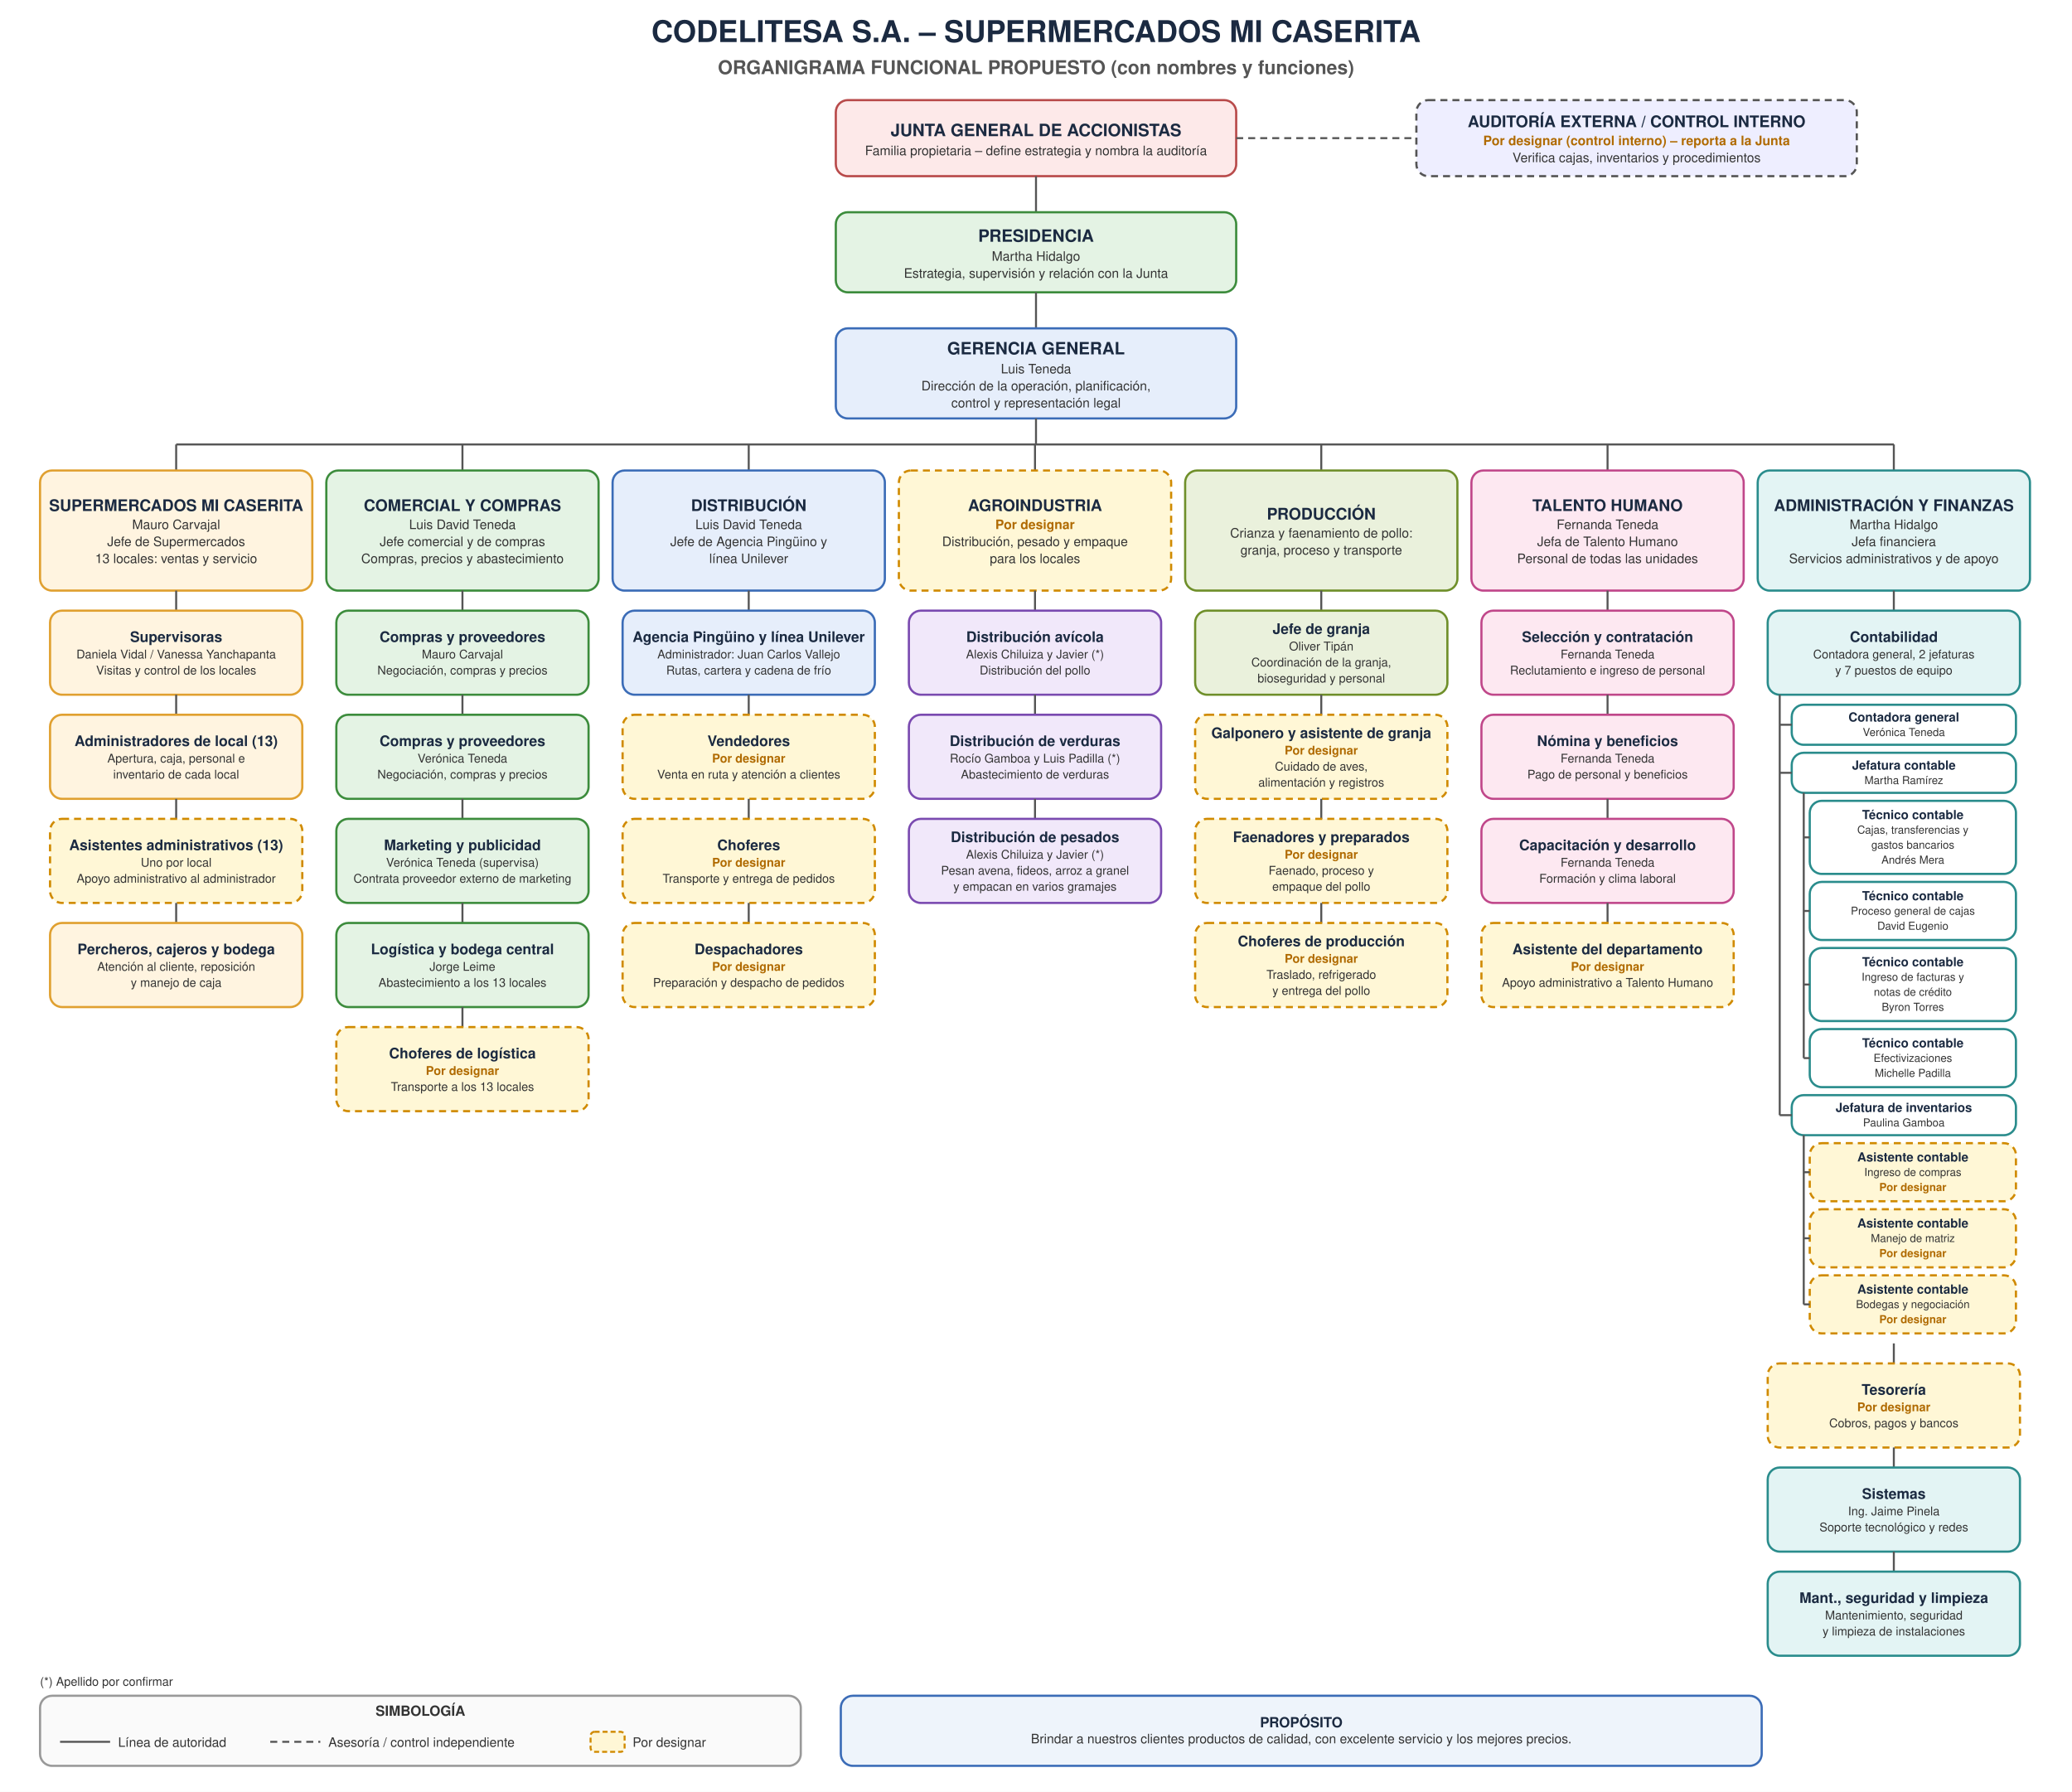
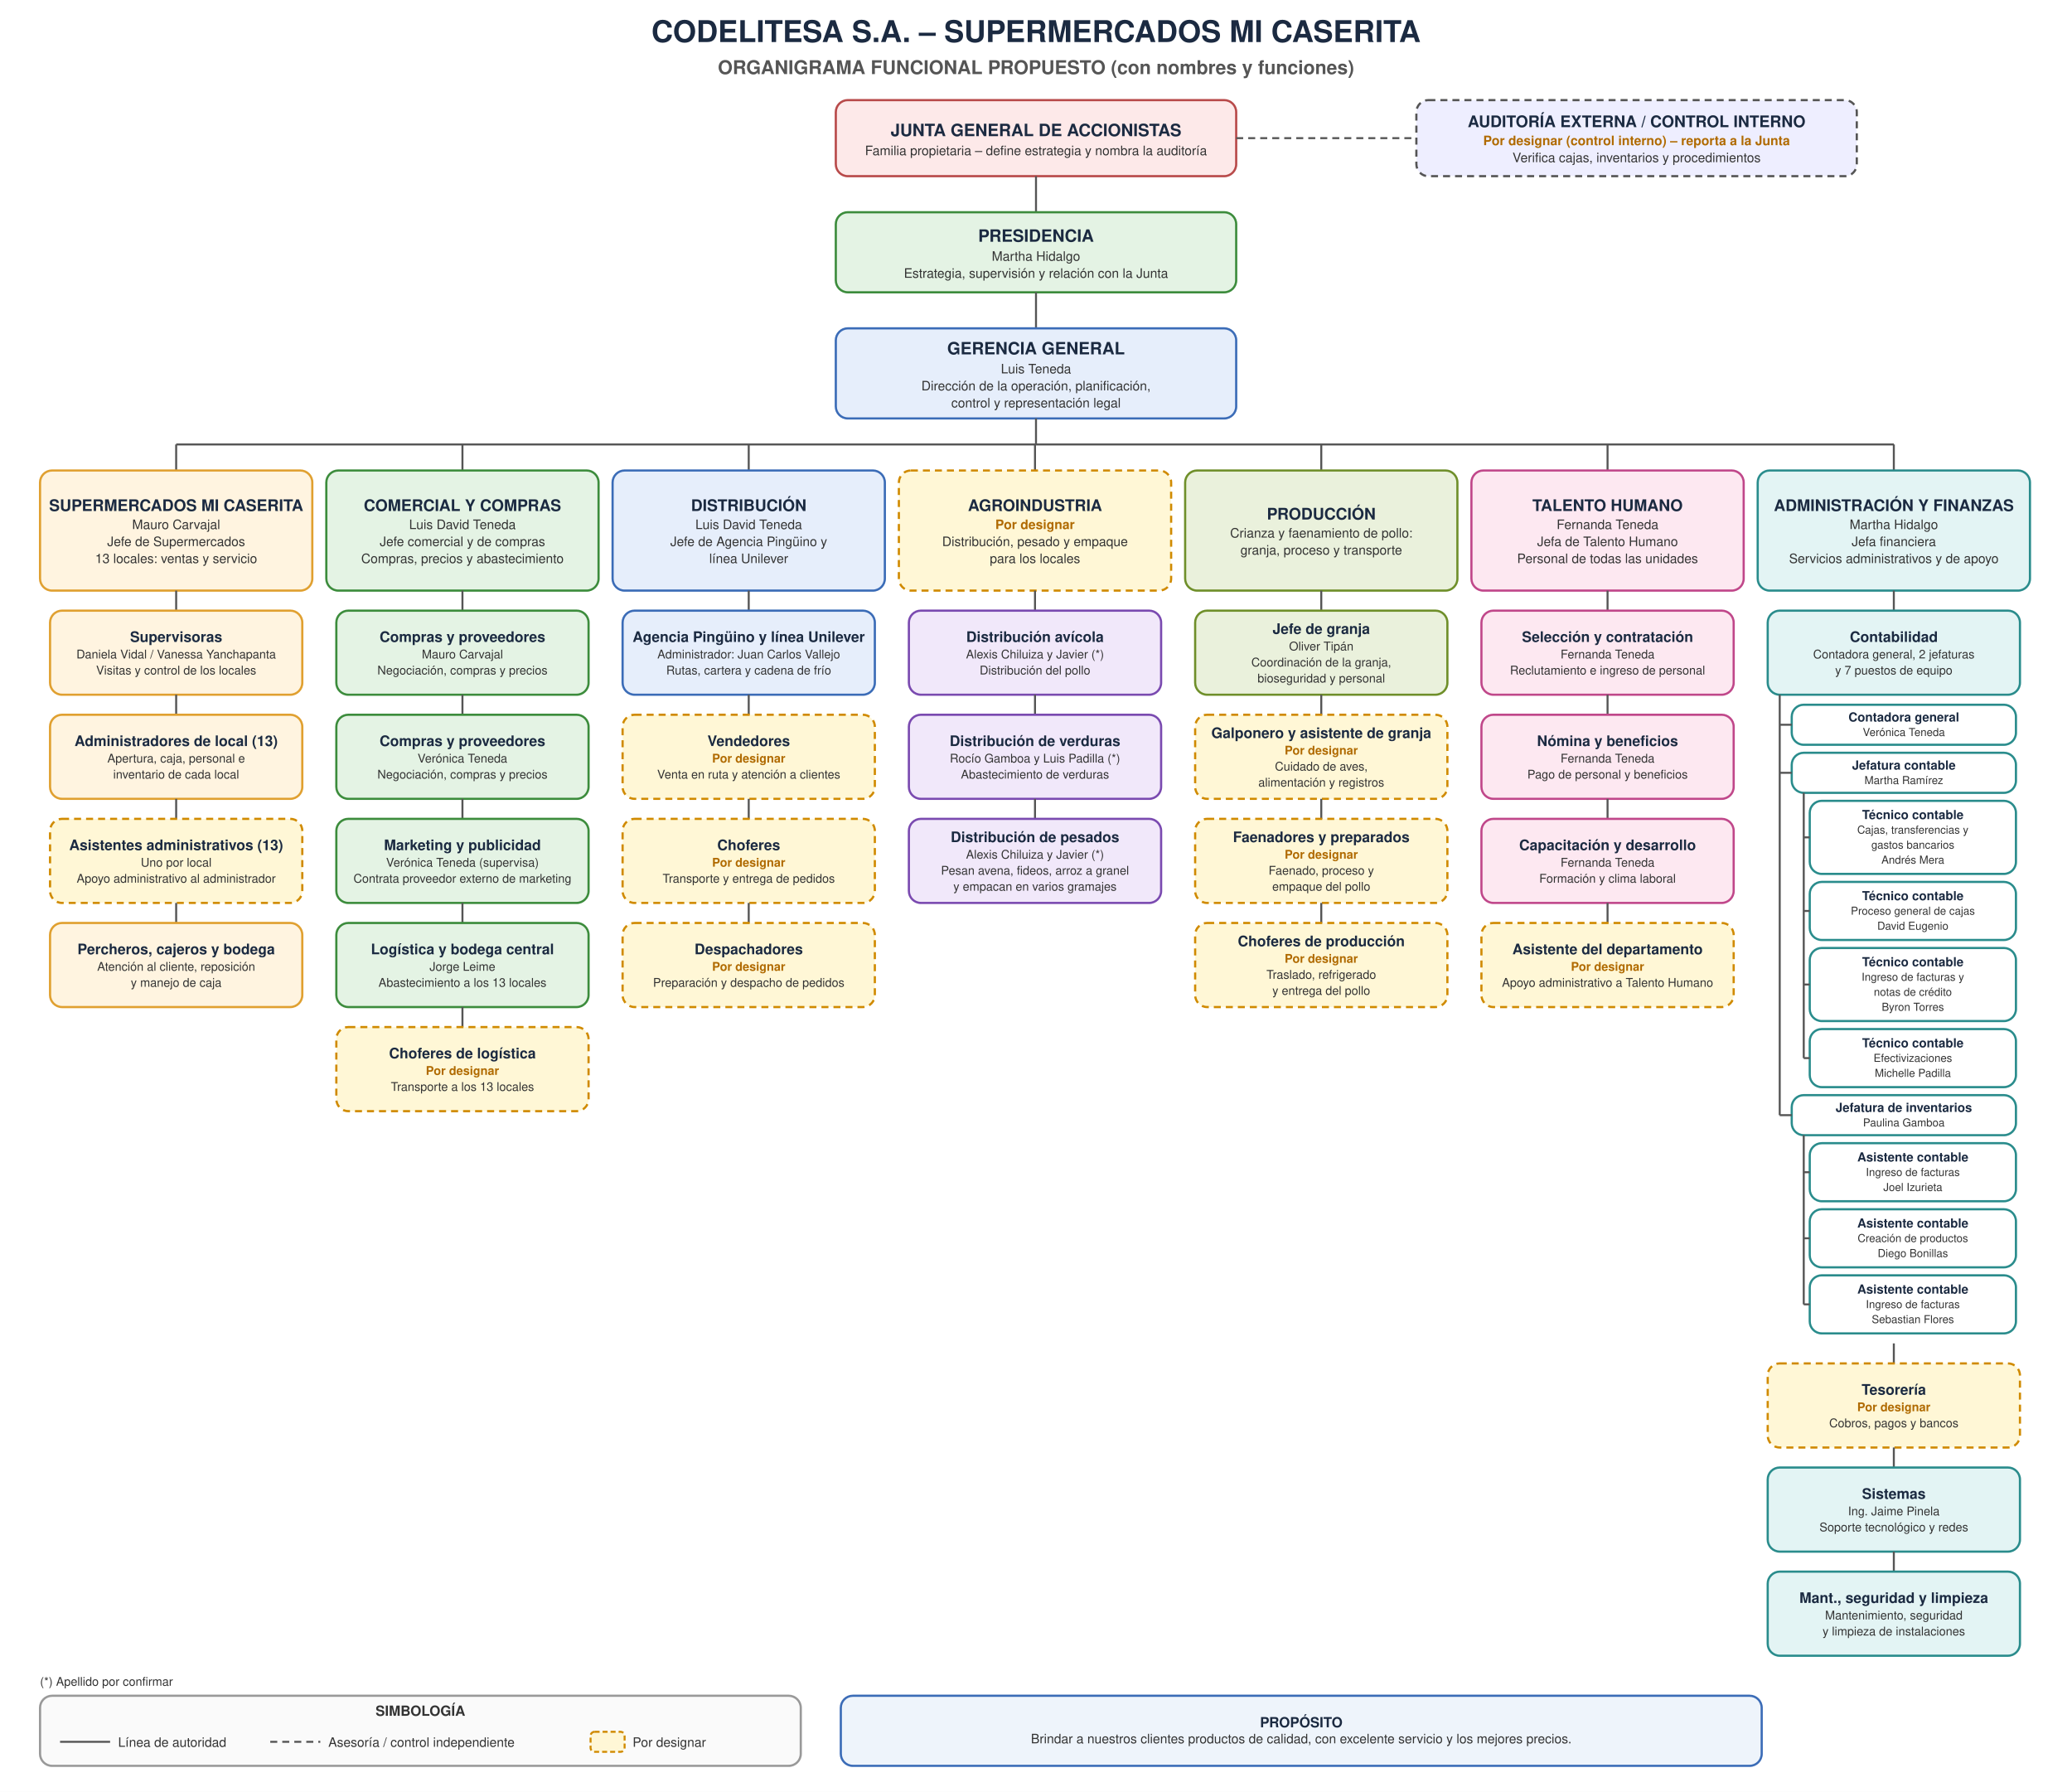
<svg xmlns="http://www.w3.org/2000/svg" width="2070" height="1790" viewBox="0 0 2070 1790" font-family="Helvetica,Arial,sans-serif">
  <rect width="100%" height="100%" fill="#fff" />
  <text x="1035.0" y="42" text-anchor="middle" font-size="30" font-weight="700" fill="#1b2a41">CODELITESA S.A. – SUPERMERCADOS MI CASERITA</text>
  <text x="1035.0" y="74" text-anchor="middle" font-size="19" font-weight="600" fill="#555">ORGANIGRAMA FUNCIONAL PROPUESTO (con nombres y funciones)</text>
  <rect x="835.0" y="100" width="400" height="76" rx="12" fill="#fde9e9" stroke="#b84a4a" stroke-width="2.2" />
  <text x="1035.0" y="136.0" text-anchor="middle" font-weight="700" font-size="17" fill="#1b2a41">JUNTA GENERAL DE ACCIONISTAS</text>
  <text x="1035.0" y="155.0" text-anchor="middle" font-size="13" fill="#333" font-weight="400">Familia propietaria – define estrategia y nombra la auditoría</text>
  <rect x="1415.0" y="100" width="440" height="76" rx="12" fill="#eef" stroke="#555" stroke-width="2.2" stroke-dasharray="7 5" />
  <text x="1635.0" y="127.0" text-anchor="middle" font-weight="700" font-size="16" fill="#1b2a41">AUDITORÍA EXTERNA / CONTROL INTERNO</text>
  <text x="1635.0" y="145.0" text-anchor="middle" font-size="13" fill="#b06a00" font-weight="700">Por designar (control interno) – reporta a la Junta</text>
  <text x="1635.0" y="162.0" text-anchor="middle" font-size="13" fill="#333" font-weight="400">Verifica cajas, inventarios y procedimientos</text>
  <path d="M1235.0,138 L1415.0,138" stroke="#555" stroke-width="2" fill="none" stroke-dasharray="7 5" />
  <path d="M1035.0,176 L1035.0,212" stroke="#555" stroke-width="2" fill="none" />
  <rect x="835.0" y="212" width="400" height="80" rx="12" fill="#e4f3e4" stroke="#3c8c3c" stroke-width="2.2" />
  <text x="1035.0" y="241.5" text-anchor="middle" font-weight="700" font-size="17" fill="#1b2a41">PRESIDENCIA</text>
  <text x="1035.0" y="260.5" text-anchor="middle" font-size="13" fill="#333" font-weight="400">Martha Hidalgo</text>
  <text x="1035.0" y="277.5" text-anchor="middle" font-size="13" fill="#333" font-weight="400">Estrategia, supervisión y relación con la Junta</text>
  <path d="M1035.0,292 L1035.0,328" stroke="#555" stroke-width="2" fill="none" />
  <rect x="835.0" y="328" width="400" height="90" rx="12" fill="#e6eefb" stroke="#3b6cb7" stroke-width="2.2" />
  <text x="1035.0" y="354.0" text-anchor="middle" font-weight="700" font-size="17" fill="#1b2a41">GERENCIA GENERAL</text>
  <text x="1035.0" y="373.0" text-anchor="middle" font-size="13" fill="#333" font-weight="400">Luis Teneda</text>
  <text x="1035.0" y="390.0" text-anchor="middle" font-size="13" fill="#333" font-weight="400">Dirección de la operación, planificación,</text>
  <text x="1035.0" y="407.0" text-anchor="middle" font-size="13" fill="#333" font-weight="400">control y representación legal</text>
  <path d="M1035.0,418 L1035.0,444" stroke="#555" stroke-width="2" fill="none" />
  <path d="M176.0,444 L176.0,470" stroke="#555" stroke-width="2" fill="none" />
  <rect x="40" y="470" width="272" height="120" rx="12" fill="#fff4e0" stroke="#e0a030" stroke-width="2.2" />
  <text x="176.0" y="510.5" text-anchor="middle" font-weight="700" font-size="16" fill="#1b2a41">SUPERMERCADOS MI CASERITA</text>
  <text x="176.0" y="528.5" text-anchor="middle" font-size="13" fill="#333" font-weight="400">Mauro Carvajal</text>
  <text x="176.0" y="545.5" text-anchor="middle" font-size="13" fill="#333" font-weight="400">Jefe de Supermercados</text>
  <text x="176.0" y="562.5" text-anchor="middle" font-size="13" fill="#333" font-weight="400">13 locales: ventas y servicio</text>
  <path d="M176.0,590 L176.0,610" stroke="#555" stroke-width="2" fill="none" />
  <rect x="50" y="610" width="252" height="84" rx="12" fill="#fff4e0" stroke="#e0a030" stroke-width="2.2" />
  <text x="176.0" y="641.25" text-anchor="middle" font-weight="700" font-size="14.5" fill="#1b2a41">Supervisoras</text>
  <text x="176.0" y="657.75" text-anchor="middle" font-size="12" fill="#333" font-weight="400">Daniela Vidal / Vanessa Yanchapanta</text>
  <text x="176.0" y="673.75" text-anchor="middle" font-size="12" fill="#333" font-weight="400">Visitas y control de los locales</text>
  <path d="M176.0,694 L176.0,714" stroke="#555" stroke-width="2" fill="none" />
  <rect x="50" y="714" width="252" height="84" rx="12" fill="#fff4e0" stroke="#e0a030" stroke-width="2.2" />
  <text x="176.0" y="745.25" text-anchor="middle" font-weight="700" font-size="14.5" fill="#1b2a41">Administradores de local (13)</text>
  <text x="176.0" y="761.75" text-anchor="middle" font-size="12" fill="#333" font-weight="400">Apertura, caja, personal e</text>
  <text x="176.0" y="777.75" text-anchor="middle" font-size="12" fill="#333" font-weight="400">inventario de cada local</text>
  <path d="M176.0,798 L176.0,818" stroke="#555" stroke-width="2" fill="none" />
  <rect x="50" y="818" width="252" height="84" rx="12" fill="#fff7d6" stroke="#d08a00" stroke-width="2.2" stroke-dasharray="7 5" />
  <text x="176.0" y="849.25" text-anchor="middle" font-weight="700" font-size="14.5" fill="#1b2a41">Asistentes administrativos (13)</text>
  <text x="176.0" y="865.75" text-anchor="middle" font-size="12" fill="#333" font-weight="400">Uno por local</text>
  <text x="176.0" y="881.75" text-anchor="middle" font-size="12" fill="#333" font-weight="400">Apoyo administrativo al administrador</text>
  <path d="M176.0,902 L176.0,922" stroke="#555" stroke-width="2" fill="none" />
  <rect x="50" y="922" width="252" height="84" rx="12" fill="#fff4e0" stroke="#e0a030" stroke-width="2.2" />
  <text x="176.0" y="953.25" text-anchor="middle" font-weight="700" font-size="14.5" fill="#1b2a41">Percheros, cajeros y bodega</text>
  <text x="176.0" y="969.75" text-anchor="middle" font-size="12" fill="#333" font-weight="400">Atención al cliente, reposición</text>
  <text x="176.0" y="985.75" text-anchor="middle" font-size="12" fill="#333" font-weight="400">y manejo de caja</text>
  <path d="M462.0,444 L462.0,470" stroke="#555" stroke-width="2" fill="none" />
  <rect x="326" y="470" width="272" height="120" rx="12" fill="#e4f3e4" stroke="#3c8c3c" stroke-width="2.2" />
  <text x="462.0" y="510.5" text-anchor="middle" font-weight="700" font-size="16" fill="#1b2a41">COMERCIAL Y COMPRAS</text>
  <text x="462.0" y="528.5" text-anchor="middle" font-size="13" fill="#333" font-weight="400">Luis David Teneda</text>
  <text x="462.0" y="545.5" text-anchor="middle" font-size="13" fill="#333" font-weight="400">Jefe comercial y de compras</text>
  <text x="462.0" y="562.5" text-anchor="middle" font-size="13" fill="#333" font-weight="400">Compras, precios y abastecimiento</text>
  <path d="M462.0,590 L462.0,610" stroke="#555" stroke-width="2" fill="none" />
  <rect x="336" y="610" width="252" height="84" rx="12" fill="#e4f3e4" stroke="#3c8c3c" stroke-width="2.2" />
  <text x="462.0" y="641.25" text-anchor="middle" font-weight="700" font-size="14.5" fill="#1b2a41">Compras y proveedores</text>
  <text x="462.0" y="657.75" text-anchor="middle" font-size="12" fill="#333" font-weight="400">Mauro Carvajal</text>
  <text x="462.0" y="673.75" text-anchor="middle" font-size="12" fill="#333" font-weight="400">Negociación, compras y precios</text>
  <path d="M462.0,694 L462.0,714" stroke="#555" stroke-width="2" fill="none" />
  <rect x="336" y="714" width="252" height="84" rx="12" fill="#e4f3e4" stroke="#3c8c3c" stroke-width="2.2" />
  <text x="462.0" y="745.25" text-anchor="middle" font-weight="700" font-size="14.5" fill="#1b2a41">Compras y proveedores</text>
  <text x="462.0" y="761.75" text-anchor="middle" font-size="12" fill="#333" font-weight="400">Verónica Teneda</text>
  <text x="462.0" y="777.75" text-anchor="middle" font-size="12" fill="#333" font-weight="400">Negociación, compras y precios</text>
  <path d="M462.0,798 L462.0,818" stroke="#555" stroke-width="2" fill="none" />
  <rect x="336" y="818" width="252" height="84" rx="12" fill="#e4f3e4" stroke="#3c8c3c" stroke-width="2.2" />
  <text x="462.0" y="849.25" text-anchor="middle" font-weight="700" font-size="14.5" fill="#1b2a41">Marketing y publicidad</text>
  <text x="462.0" y="865.75" text-anchor="middle" font-size="12" fill="#333" font-weight="400">Verónica Teneda (supervisa)</text>
  <text x="462.0" y="881.75" text-anchor="middle" font-size="12" fill="#333" font-weight="400">Contrata proveedor externo de marketing</text>
  <path d="M462.0,902 L462.0,922" stroke="#555" stroke-width="2" fill="none" />
  <rect x="336" y="922" width="252" height="84" rx="12" fill="#e4f3e4" stroke="#3c8c3c" stroke-width="2.2" />
  <text x="462.0" y="953.25" text-anchor="middle" font-weight="700" font-size="14.5" fill="#1b2a41">Logística y bodega central</text>
  <text x="462.0" y="969.75" text-anchor="middle" font-size="12" fill="#333" font-weight="400">Jorge Leime</text>
  <text x="462.0" y="985.75" text-anchor="middle" font-size="12" fill="#333" font-weight="400">Abastecimiento a los 13 locales</text>
  <path d="M462.0,1006 L462.0,1026" stroke="#555" stroke-width="2" fill="none" />
  <rect x="336" y="1026" width="252" height="84" rx="12" fill="#fff7d6" stroke="#d08a00" stroke-width="2.2" stroke-dasharray="7 5" />
  <text x="462.0" y="1057.25" text-anchor="middle" font-weight="700" font-size="14.5" fill="#1b2a41">Choferes de logística</text>
  <text x="462.0" y="1073.75" text-anchor="middle" font-size="12" fill="#b06a00" font-weight="700">Por designar</text>
  <text x="462.0" y="1089.75" text-anchor="middle" font-size="12" fill="#333" font-weight="400">Transporte a los 13 locales</text>
  <path d="M748.0,444 L748.0,470" stroke="#555" stroke-width="2" fill="none" />
  <rect x="612" y="470" width="272" height="120" rx="12" fill="#e6eefb" stroke="#3b6cb7" stroke-width="2.2" />
  <text x="748.0" y="510.5" text-anchor="middle" font-weight="700" font-size="16" fill="#1b2a41">DISTRIBUCIÓN</text>
  <text x="748.0" y="528.5" text-anchor="middle" font-size="13" fill="#333" font-weight="400">Luis David Teneda</text>
  <text x="748.0" y="545.5" text-anchor="middle" font-size="13" fill="#333" font-weight="400">Jefe de Agencia Pingüino y</text>
  <text x="748.0" y="562.5" text-anchor="middle" font-size="13" fill="#333" font-weight="400">línea Unilever</text>
  <path d="M748.0,590 L748.0,610" stroke="#555" stroke-width="2" fill="none" />
  <rect x="622" y="610" width="252" height="84" rx="12" fill="#e6eefb" stroke="#3b6cb7" stroke-width="2.2" />
  <text x="748.0" y="641.25" text-anchor="middle" font-weight="700" font-size="14.5" fill="#1b2a41">Agencia Pingüino y línea Unilever</text>
  <text x="748.0" y="657.75" text-anchor="middle" font-size="12" fill="#333" font-weight="400">Administrador: Juan Carlos Vallejo</text>
  <text x="748.0" y="673.75" text-anchor="middle" font-size="12" fill="#333" font-weight="400">Rutas, cartera y cadena de frío</text>
  <path d="M748.0,694 L748.0,714" stroke="#555" stroke-width="2" fill="none" />
  <rect x="622" y="714" width="252" height="84" rx="12" fill="#fff7d6" stroke="#d08a00" stroke-width="2.2" stroke-dasharray="7 5" />
  <text x="748.0" y="745.25" text-anchor="middle" font-weight="700" font-size="14.5" fill="#1b2a41">Vendedores</text>
  <text x="748.0" y="761.75" text-anchor="middle" font-size="12" fill="#b06a00" font-weight="700">Por designar</text>
  <text x="748.0" y="777.75" text-anchor="middle" font-size="12" fill="#333" font-weight="400">Venta en ruta y atención a clientes</text>
  <path d="M748.0,798 L748.0,818" stroke="#555" stroke-width="2" fill="none" />
  <rect x="622" y="818" width="252" height="84" rx="12" fill="#fff7d6" stroke="#d08a00" stroke-width="2.2" stroke-dasharray="7 5" />
  <text x="748.0" y="849.25" text-anchor="middle" font-weight="700" font-size="14.5" fill="#1b2a41">Choferes</text>
  <text x="748.0" y="865.75" text-anchor="middle" font-size="12" fill="#b06a00" font-weight="700">Por designar</text>
  <text x="748.0" y="881.75" text-anchor="middle" font-size="12" fill="#333" font-weight="400">Transporte y entrega de pedidos</text>
  <path d="M748.0,902 L748.0,922" stroke="#555" stroke-width="2" fill="none" />
  <rect x="622" y="922" width="252" height="84" rx="12" fill="#fff7d6" stroke="#d08a00" stroke-width="2.2" stroke-dasharray="7 5" />
  <text x="748.0" y="953.25" text-anchor="middle" font-weight="700" font-size="14.5" fill="#1b2a41">Despachadores</text>
  <text x="748.0" y="969.75" text-anchor="middle" font-size="12" fill="#b06a00" font-weight="700">Por designar</text>
  <text x="748.0" y="985.75" text-anchor="middle" font-size="12" fill="#333" font-weight="400">Preparación y despacho de pedidos</text>
  <path d="M1034.0,444 L1034.0,470" stroke="#555" stroke-width="2" fill="none" />
  <rect x="898" y="470" width="272" height="120" rx="12" fill="#fff7d6" stroke="#d08a00" stroke-width="2.2" stroke-dasharray="7 5" />
  <text x="1034.0" y="510.5" text-anchor="middle" font-weight="700" font-size="16" fill="#1b2a41">AGROINDUSTRIA</text>
  <text x="1034.0" y="528.5" text-anchor="middle" font-size="13" fill="#b06a00" font-weight="700">Por designar</text>
  <text x="1034.0" y="545.5" text-anchor="middle" font-size="13" fill="#333" font-weight="400">Distribución, pesado y empaque</text>
  <text x="1034.0" y="562.5" text-anchor="middle" font-size="13" fill="#333" font-weight="400">para los locales</text>
  <path d="M1034.0,590 L1034.0,610" stroke="#555" stroke-width="2" fill="none" />
  <rect x="908" y="610" width="252" height="84" rx="12" fill="#f1e8fa" stroke="#7a4ab0" stroke-width="2.2" />
  <text x="1034.0" y="641.25" text-anchor="middle" font-weight="700" font-size="14.5" fill="#1b2a41">Distribución avícola</text>
  <text x="1034.0" y="657.75" text-anchor="middle" font-size="12" fill="#333" font-weight="400">Alexis Chiluiza y Javier (*)</text>
  <text x="1034.0" y="673.75" text-anchor="middle" font-size="12" fill="#333" font-weight="400">Distribución del pollo</text>
  <path d="M1034.0,694 L1034.0,714" stroke="#555" stroke-width="2" fill="none" />
  <rect x="908" y="714" width="252" height="84" rx="12" fill="#f1e8fa" stroke="#7a4ab0" stroke-width="2.2" />
  <text x="1034.0" y="745.25" text-anchor="middle" font-weight="700" font-size="14.5" fill="#1b2a41">Distribución de verduras</text>
  <text x="1034.0" y="761.75" text-anchor="middle" font-size="12" fill="#333" font-weight="400">Rocío Gamboa y Luis Padilla (*)</text>
  <text x="1034.0" y="777.75" text-anchor="middle" font-size="12" fill="#333" font-weight="400">Abastecimiento de verduras</text>
  <path d="M1034.0,798 L1034.0,818" stroke="#555" stroke-width="2" fill="none" />
  <rect x="908" y="818" width="252" height="84" rx="12" fill="#f1e8fa" stroke="#7a4ab0" stroke-width="2.2" />
  <text x="1034.0" y="841.25" text-anchor="middle" font-weight="700" font-size="14.5" fill="#1b2a41">Distribución de pesados</text>
  <text x="1034.0" y="857.75" text-anchor="middle" font-size="12" fill="#333" font-weight="400">Alexis Chiluiza y Javier (*)</text>
  <text x="1034.0" y="873.75" text-anchor="middle" font-size="12" fill="#333" font-weight="400">Pesan avena, fideos, arroz a granel</text>
  <text x="1034.0" y="889.75" text-anchor="middle" font-size="12" fill="#333" font-weight="400">y empacan en varios gramajes</text>
  <path d="M1320.0,444 L1320.0,470" stroke="#555" stroke-width="2" fill="none" />
  <rect x="1184" y="470" width="272" height="120" rx="12" fill="#eaf1dc" stroke="#6f8f2a" stroke-width="2.2" />
  <text x="1320.0" y="519.0" text-anchor="middle" font-weight="700" font-size="16" fill="#1b2a41">PRODUCCIÓN</text>
  <text x="1320.0" y="537.0" text-anchor="middle" font-size="13" fill="#333" font-weight="400">Crianza y faenamiento de pollo:</text>
  <text x="1320.0" y="554.0" text-anchor="middle" font-size="13" fill="#333" font-weight="400">granja, proceso y transporte</text>
  <path d="M1320.0,590 L1320.0,610" stroke="#555" stroke-width="2" fill="none" />
  <rect x="1194" y="610" width="252" height="84" rx="12" fill="#eaf1dc" stroke="#6f8f2a" stroke-width="2.2" />
  <text x="1320.0" y="633.25" text-anchor="middle" font-weight="700" font-size="14.5" fill="#1b2a41">Jefe de granja</text>
  <text x="1320.0" y="649.75" text-anchor="middle" font-size="12" fill="#333" font-weight="400">Oliver Tipán</text>
  <text x="1320.0" y="665.75" text-anchor="middle" font-size="12" fill="#333" font-weight="400">Coordinación de la granja,</text>
  <text x="1320.0" y="681.75" text-anchor="middle" font-size="12" fill="#333" font-weight="400">bioseguridad y personal</text>
  <path d="M1320.0,694 L1320.0,714" stroke="#555" stroke-width="2" fill="none" />
  <rect x="1194" y="714" width="252" height="84" rx="12" fill="#fff7d6" stroke="#d08a00" stroke-width="2.2" stroke-dasharray="7 5" />
  <text x="1320.0" y="737.25" text-anchor="middle" font-weight="700" font-size="14.5" fill="#1b2a41">Galponero y asistente de granja</text>
  <text x="1320.0" y="753.75" text-anchor="middle" font-size="12" fill="#b06a00" font-weight="700">Por designar</text>
  <text x="1320.0" y="769.75" text-anchor="middle" font-size="12" fill="#333" font-weight="400">Cuidado de aves,</text>
  <text x="1320.0" y="785.75" text-anchor="middle" font-size="12" fill="#333" font-weight="400">alimentación y registros</text>
  <path d="M1320.0,798 L1320.0,818" stroke="#555" stroke-width="2" fill="none" />
  <rect x="1194" y="818" width="252" height="84" rx="12" fill="#fff7d6" stroke="#d08a00" stroke-width="2.2" stroke-dasharray="7 5" />
  <text x="1320.0" y="841.25" text-anchor="middle" font-weight="700" font-size="14.5" fill="#1b2a41">Faenadores y preparados</text>
  <text x="1320.0" y="857.75" text-anchor="middle" font-size="12" fill="#b06a00" font-weight="700">Por designar</text>
  <text x="1320.0" y="873.75" text-anchor="middle" font-size="12" fill="#333" font-weight="400">Faenado, proceso y</text>
  <text x="1320.0" y="889.75" text-anchor="middle" font-size="12" fill="#333" font-weight="400">empaque del pollo</text>
  <path d="M1320.0,902 L1320.0,922" stroke="#555" stroke-width="2" fill="none" />
  <rect x="1194" y="922" width="252" height="84" rx="12" fill="#fff7d6" stroke="#d08a00" stroke-width="2.2" stroke-dasharray="7 5" />
  <text x="1320.0" y="945.25" text-anchor="middle" font-weight="700" font-size="14.5" fill="#1b2a41">Choferes de producción</text>
  <text x="1320.0" y="961.75" text-anchor="middle" font-size="12" fill="#b06a00" font-weight="700">Por designar</text>
  <text x="1320.0" y="977.75" text-anchor="middle" font-size="12" fill="#333" font-weight="400">Traslado, refrigerado</text>
  <text x="1320.0" y="993.75" text-anchor="middle" font-size="12" fill="#333" font-weight="400">y entrega del pollo</text>
  <path d="M1606.0,444 L1606.0,470" stroke="#555" stroke-width="2" fill="none" />
  <rect x="1470" y="470" width="272" height="120" rx="12" fill="#fde8f1" stroke="#c0478a" stroke-width="2.2" />
  <text x="1606.0" y="510.5" text-anchor="middle" font-weight="700" font-size="16" fill="#1b2a41">TALENTO HUMANO</text>
  <text x="1606.0" y="528.5" text-anchor="middle" font-size="13" fill="#333" font-weight="400">Fernanda Teneda</text>
  <text x="1606.0" y="545.5" text-anchor="middle" font-size="13" fill="#333" font-weight="400">Jefa de Talento Humano</text>
  <text x="1606.0" y="562.5" text-anchor="middle" font-size="13" fill="#333" font-weight="400">Personal de todas las unidades</text>
  <path d="M1606.0,590 L1606.0,610" stroke="#555" stroke-width="2" fill="none" />
  <rect x="1480" y="610" width="252" height="84" rx="12" fill="#fde8f1" stroke="#c0478a" stroke-width="2.2" />
  <text x="1606.0" y="641.25" text-anchor="middle" font-weight="700" font-size="14.5" fill="#1b2a41">Selección y contratación</text>
  <text x="1606.0" y="657.75" text-anchor="middle" font-size="12" fill="#333" font-weight="400">Fernanda Teneda</text>
  <text x="1606.0" y="673.75" text-anchor="middle" font-size="12" fill="#333" font-weight="400">Reclutamiento e ingreso de personal</text>
  <path d="M1606.0,694 L1606.0,714" stroke="#555" stroke-width="2" fill="none" />
  <rect x="1480" y="714" width="252" height="84" rx="12" fill="#fde8f1" stroke="#c0478a" stroke-width="2.2" />
  <text x="1606.0" y="745.25" text-anchor="middle" font-weight="700" font-size="14.5" fill="#1b2a41">Nómina y beneficios</text>
  <text x="1606.0" y="761.75" text-anchor="middle" font-size="12" fill="#333" font-weight="400">Fernanda Teneda</text>
  <text x="1606.0" y="777.75" text-anchor="middle" font-size="12" fill="#333" font-weight="400">Pago de personal y beneficios</text>
  <path d="M1606.0,798 L1606.0,818" stroke="#555" stroke-width="2" fill="none" />
  <rect x="1480" y="818" width="252" height="84" rx="12" fill="#fde8f1" stroke="#c0478a" stroke-width="2.2" />
  <text x="1606.0" y="849.25" text-anchor="middle" font-weight="700" font-size="14.5" fill="#1b2a41">Capacitación y desarrollo</text>
  <text x="1606.0" y="865.75" text-anchor="middle" font-size="12" fill="#333" font-weight="400">Fernanda Teneda</text>
  <text x="1606.0" y="881.75" text-anchor="middle" font-size="12" fill="#333" font-weight="400">Formación y clima laboral</text>
  <path d="M1606.0,902 L1606.0,922" stroke="#555" stroke-width="2" fill="none" />
  <rect x="1480" y="922" width="252" height="84" rx="12" fill="#fff7d6" stroke="#d08a00" stroke-width="2.2" stroke-dasharray="7 5" />
  <text x="1606.0" y="953.25" text-anchor="middle" font-weight="700" font-size="14.5" fill="#1b2a41">Asistente del departamento</text>
  <text x="1606.0" y="969.75" text-anchor="middle" font-size="12" fill="#b06a00" font-weight="700">Por designar</text>
  <text x="1606.0" y="985.75" text-anchor="middle" font-size="12" fill="#333" font-weight="400">Apoyo administrativo a Talento Humano</text>
  <path d="M1892.0,444 L1892.0,470" stroke="#555" stroke-width="2" fill="none" />
  <rect x="1756" y="470" width="272" height="120" rx="12" fill="#e3f4f4" stroke="#2a8c8c" stroke-width="2.2" />
  <text x="1892.0" y="510.5" text-anchor="middle" font-weight="700" font-size="16" fill="#1b2a41">ADMINISTRACIÓN Y FINANZAS</text>
  <text x="1892.0" y="528.5" text-anchor="middle" font-size="13" fill="#333" font-weight="400">Martha Hidalgo</text>
  <text x="1892.0" y="545.5" text-anchor="middle" font-size="13" fill="#333" font-weight="400">Jefa financiera</text>
  <text x="1892.0" y="562.5" text-anchor="middle" font-size="13" fill="#333" font-weight="400">Servicios administrativos y de apoyo</text>
  <path d="M1892.0,590 L1892.0,610" stroke="#555" stroke-width="2" fill="none" />
  <rect x="1766" y="610" width="252" height="84" rx="12" fill="#e3f4f4" stroke="#2a8c8c" stroke-width="2.2" />
  <text x="1892.0" y="641.25" text-anchor="middle" font-weight="700" font-size="14.5" fill="#1b2a41">Contabilidad</text>
  <text x="1892.0" y="657.75" text-anchor="middle" font-size="12" fill="#333" font-weight="400">Contadora general, 2 jefaturas</text>
  <text x="1892.0" y="673.75" text-anchor="middle" font-size="12" fill="#333" font-weight="400">y 7 puestos de equipo</text>
  <rect x="1790" y="704" width="224" height="40" rx="12" fill="#fff" stroke="#2a8c8c" stroke-width="2.2" />
  <text x="1902.0" y="720.75" text-anchor="middle" font-weight="700" font-size="12.5" fill="#1b2a41">Contadora general</text>
  <text x="1902.0" y="735.25" text-anchor="middle" font-size="11" fill="#333" font-weight="400">Verónica Teneda</text>
  <rect x="1790" y="752" width="224" height="40" rx="12" fill="#fff" stroke="#2a8c8c" stroke-width="2.2" />
  <text x="1902.0" y="768.75" text-anchor="middle" font-weight="700" font-size="12.5" fill="#1b2a41">Jefatura contable</text>
  <text x="1902.0" y="783.25" text-anchor="middle" font-size="11" fill="#333" font-weight="400">Martha Ramírez</text>
  <rect x="1808" y="800" width="206" height="73" rx="12" fill="#fff" stroke="#2a8c8c" stroke-width="2.2" />
  <text x="1911.0" y="818.25" text-anchor="middle" font-weight="700" font-size="12.5" fill="#1b2a41">Técnico contable</text>
  <text x="1911.0" y="832.75" text-anchor="middle" font-size="11" fill="#333" font-weight="400">Cajas, transferencias y</text>
  <text x="1911.0" y="847.75" text-anchor="middle" font-size="11" fill="#333" font-weight="400">gastos bancarios</text>
  <text x="1911.0" y="862.75" text-anchor="middle" font-size="11" fill="#333" font-weight="400">Andrés Mera</text>
  <rect x="1808" y="881" width="206" height="58" rx="12" fill="#fff" stroke="#2a8c8c" stroke-width="2.2" />
  <text x="1911.0" y="899.25" text-anchor="middle" font-weight="700" font-size="12.5" fill="#1b2a41">Técnico contable</text>
  <text x="1911.0" y="913.75" text-anchor="middle" font-size="11" fill="#333" font-weight="400">Proceso general de cajas</text>
  <text x="1911.0" y="928.75" text-anchor="middle" font-size="11" fill="#333" font-weight="400">David Eugenio</text>
  <rect x="1808" y="947" width="206" height="73" rx="12" fill="#fff" stroke="#2a8c8c" stroke-width="2.2" />
  <text x="1911.0" y="965.25" text-anchor="middle" font-weight="700" font-size="12.5" fill="#1b2a41">Técnico contable</text>
  <text x="1911.0" y="979.75" text-anchor="middle" font-size="11" fill="#333" font-weight="400">Ingreso de facturas y</text>
  <text x="1911.0" y="994.75" text-anchor="middle" font-size="11" fill="#333" font-weight="400">notas de crédito</text>
  <text x="1911.0" y="1009.75" text-anchor="middle" font-size="11" fill="#333" font-weight="400">Byron Torres</text>
  <rect x="1808" y="1028" width="206" height="58" rx="12" fill="#fff" stroke="#2a8c8c" stroke-width="2.2" />
  <text x="1911.0" y="1046.25" text-anchor="middle" font-weight="700" font-size="12.5" fill="#1b2a41">Técnico contable</text>
  <text x="1911.0" y="1060.75" text-anchor="middle" font-size="11" fill="#333" font-weight="400">Efectivizaciones</text>
  <text x="1911.0" y="1075.75" text-anchor="middle" font-size="11" fill="#333" font-weight="400">Michelle Padilla</text>
  <rect x="1790" y="1094" width="224" height="40" rx="12" fill="#fff" stroke="#2a8c8c" stroke-width="2.2" />
  <text x="1902.0" y="1110.75" text-anchor="middle" font-weight="700" font-size="12.5" fill="#1b2a41">Jefatura de inventarios</text>
  <text x="1902.0" y="1125.25" text-anchor="middle" font-size="11" fill="#333" font-weight="400">Paulina Gamboa</text>
-   <rect x="1808" y="1142" width="206" height="58" rx="12" fill="#fff7d6" stroke="#d08a00" stroke-width="2.2" stroke-dasharray="7 5" />
+   <rect x="1808" y="1142" width="206" height="58" rx="12" fill="#fff" stroke="#2a8c8c" stroke-width="2.2" />
  <text x="1911.0" y="1160.25" text-anchor="middle" font-weight="700" font-size="12.5" fill="#1b2a41">Asistente contable</text>
-   <text x="1911.0" y="1174.75" text-anchor="middle" font-size="11" fill="#333" font-weight="400">Ingreso de compras</text>
-   <text x="1911.0" y="1189.75" text-anchor="middle" font-size="11" fill="#b06a00" font-weight="700">Por designar</text>
-   <rect x="1808" y="1208" width="206" height="58" rx="12" fill="#fff7d6" stroke="#d08a00" stroke-width="2.2" stroke-dasharray="7 5" />
+   <text x="1911.0" y="1174.75" text-anchor="middle" font-size="11" fill="#333" font-weight="400">Ingreso de facturas</text>
+   <text x="1911.0" y="1189.75" text-anchor="middle" font-size="11" fill="#333" font-weight="400">Joel Izurieta</text>
+   <rect x="1808" y="1208" width="206" height="58" rx="12" fill="#fff" stroke="#2a8c8c" stroke-width="2.2" />
  <text x="1911.0" y="1226.25" text-anchor="middle" font-weight="700" font-size="12.5" fill="#1b2a41">Asistente contable</text>
-   <text x="1911.0" y="1240.75" text-anchor="middle" font-size="11" fill="#333" font-weight="400">Manejo de matriz</text>
-   <text x="1911.0" y="1255.75" text-anchor="middle" font-size="11" fill="#b06a00" font-weight="700">Por designar</text>
-   <rect x="1808" y="1274" width="206" height="58" rx="12" fill="#fff7d6" stroke="#d08a00" stroke-width="2.2" stroke-dasharray="7 5" />
+   <text x="1911.0" y="1240.75" text-anchor="middle" font-size="11" fill="#333" font-weight="400">Creación de productos</text>
+   <text x="1911.0" y="1255.75" text-anchor="middle" font-size="11" fill="#333" font-weight="400">Diego Bonillas</text>
+   <rect x="1808" y="1274" width="206" height="58" rx="12" fill="#fff" stroke="#2a8c8c" stroke-width="2.2" />
  <text x="1911.0" y="1292.25" text-anchor="middle" font-weight="700" font-size="12.5" fill="#1b2a41">Asistente contable</text>
-   <text x="1911.0" y="1306.75" text-anchor="middle" font-size="11" fill="#333" font-weight="400">Bodegas y negociación</text>
-   <text x="1911.0" y="1321.75" text-anchor="middle" font-size="11" fill="#b06a00" font-weight="700">Por designar</text>
+   <text x="1911.0" y="1306.75" text-anchor="middle" font-size="11" fill="#333" font-weight="400">Ingreso de facturas</text>
+   <text x="1911.0" y="1321.75" text-anchor="middle" font-size="11" fill="#333" font-weight="400">Sebastian Flores</text>
  <path d="M1778,694 L1778,1114.0" stroke="#555" stroke-width="2" fill="none" />
  <path d="M1778,724.0 L1790,724.0" stroke="#555" stroke-width="2" fill="none" />
  <path d="M1778,772.0 L1790,772.0" stroke="#555" stroke-width="2" fill="none" />
  <path d="M1778,1114.0 L1790,1114.0" stroke="#555" stroke-width="2" fill="none" />
  <path d="M1802,792 L1802,1057.0" stroke="#555" stroke-width="2" fill="none" />
  <path d="M1802,836.5 L1808,836.5" stroke="#555" stroke-width="2" fill="none" />
  <path d="M1802,910.0 L1808,910.0" stroke="#555" stroke-width="2" fill="none" />
  <path d="M1802,983.5 L1808,983.5" stroke="#555" stroke-width="2" fill="none" />
  <path d="M1802,1057.0 L1808,1057.0" stroke="#555" stroke-width="2" fill="none" />
  <path d="M1802,1134 L1802,1303.0" stroke="#555" stroke-width="2" fill="none" />
  <path d="M1802,1171.0 L1808,1171.0" stroke="#555" stroke-width="2" fill="none" />
  <path d="M1802,1237.0 L1808,1237.0" stroke="#555" stroke-width="2" fill="none" />
  <path d="M1802,1303.0 L1808,1303.0" stroke="#555" stroke-width="2" fill="none" />
  <path d="M1892.0,1342 L1892.0,1362" stroke="#555" stroke-width="2" fill="none" />
  <rect x="1766" y="1362" width="252" height="84" rx="12" fill="#fff7d6" stroke="#d08a00" stroke-width="2.2" stroke-dasharray="7 5" />
  <text x="1892.0" y="1393.25" text-anchor="middle" font-weight="700" font-size="14.5" fill="#1b2a41">Tesorería</text>
  <text x="1892.0" y="1409.75" text-anchor="middle" font-size="12" fill="#b06a00" font-weight="700">Por designar</text>
  <text x="1892.0" y="1425.75" text-anchor="middle" font-size="12" fill="#333" font-weight="400">Cobros, pagos y bancos</text>
  <path d="M1892.0,1446 L1892.0,1466" stroke="#555" stroke-width="2" fill="none" />
  <rect x="1766" y="1466" width="252" height="84" rx="12" fill="#e3f4f4" stroke="#2a8c8c" stroke-width="2.2" />
  <text x="1892.0" y="1497.25" text-anchor="middle" font-weight="700" font-size="14.5" fill="#1b2a41">Sistemas</text>
  <text x="1892.0" y="1513.75" text-anchor="middle" font-size="12" fill="#333" font-weight="400">Ing. Jaime Pinela</text>
  <text x="1892.0" y="1529.75" text-anchor="middle" font-size="12" fill="#333" font-weight="400">Soporte tecnológico y redes</text>
  <path d="M1892.0,1550 L1892.0,1570" stroke="#555" stroke-width="2" fill="none" />
  <rect x="1766" y="1570" width="252" height="84" rx="12" fill="#e3f4f4" stroke="#2a8c8c" stroke-width="2.2" />
  <text x="1892.0" y="1601.25" text-anchor="middle" font-weight="700" font-size="14.5" fill="#1b2a41">Mant., seguridad y limpieza</text>
  <text x="1892.0" y="1617.75" text-anchor="middle" font-size="12" fill="#333" font-weight="400">Mantenimiento, seguridad</text>
  <text x="1892.0" y="1633.75" text-anchor="middle" font-size="12" fill="#333" font-weight="400">y limpieza de instalaciones</text>
  <path d="M176.0,444 L1892.0,444" stroke="#555" stroke-width="2" fill="none" />
  <rect x="40" y="1694" width="760" height="70" rx="12" fill="#fafafa" stroke="#999" stroke-width="2.2" />
  <text x="420.0" y="1734.0" text-anchor="middle" font-weight="700" font-size="14" fill="#1b2a41" />
  <text x="420" y="1714" text-anchor="middle" font-size="14" font-weight="700" fill="#333">SIMBOLOGÍA</text>
  <path d="M60,1740 L110,1740" stroke="#555" stroke-width="2" fill="none" />
  <text x="118" y="1745" text-anchor="start" font-size="13" font-weight="400" fill="#333">Línea de autoridad</text>
  <path d="M270,1740 L320,1740" stroke="#555" stroke-width="2" fill="none" stroke-dasharray="7 5" />
  <text x="328" y="1745" text-anchor="start" font-size="13" font-weight="400" fill="#333">Asesoría / control independiente</text>
  <rect x="590" y="1730" width="34" height="20" rx="4" fill="#fff7d6" stroke="#d08a00" stroke-width="2" stroke-dasharray="5 3" />
  <text x="632" y="1745" text-anchor="start" font-size="13" font-weight="400" fill="#333">Por designar</text>
  <text x="40" y="1684" text-anchor="start" font-size="12" font-weight="400" fill="#333">(*) Apellido por confirmar</text>
  <rect x="840" y="1694" width="920" height="70" rx="12" fill="#eef4fb" stroke="#3b6cb7" stroke-width="2.2" />
  <text x="1300.0" y="1725.5" text-anchor="middle" font-weight="700" font-size="14" fill="#1b2a41">PROPÓSITO</text>
  <text x="1300.0" y="1741.5" text-anchor="middle" font-size="13" fill="#333" font-weight="400">Brindar a nuestros clientes productos de calidad, con excelente servicio y los mejores precios.</text>
</svg>
